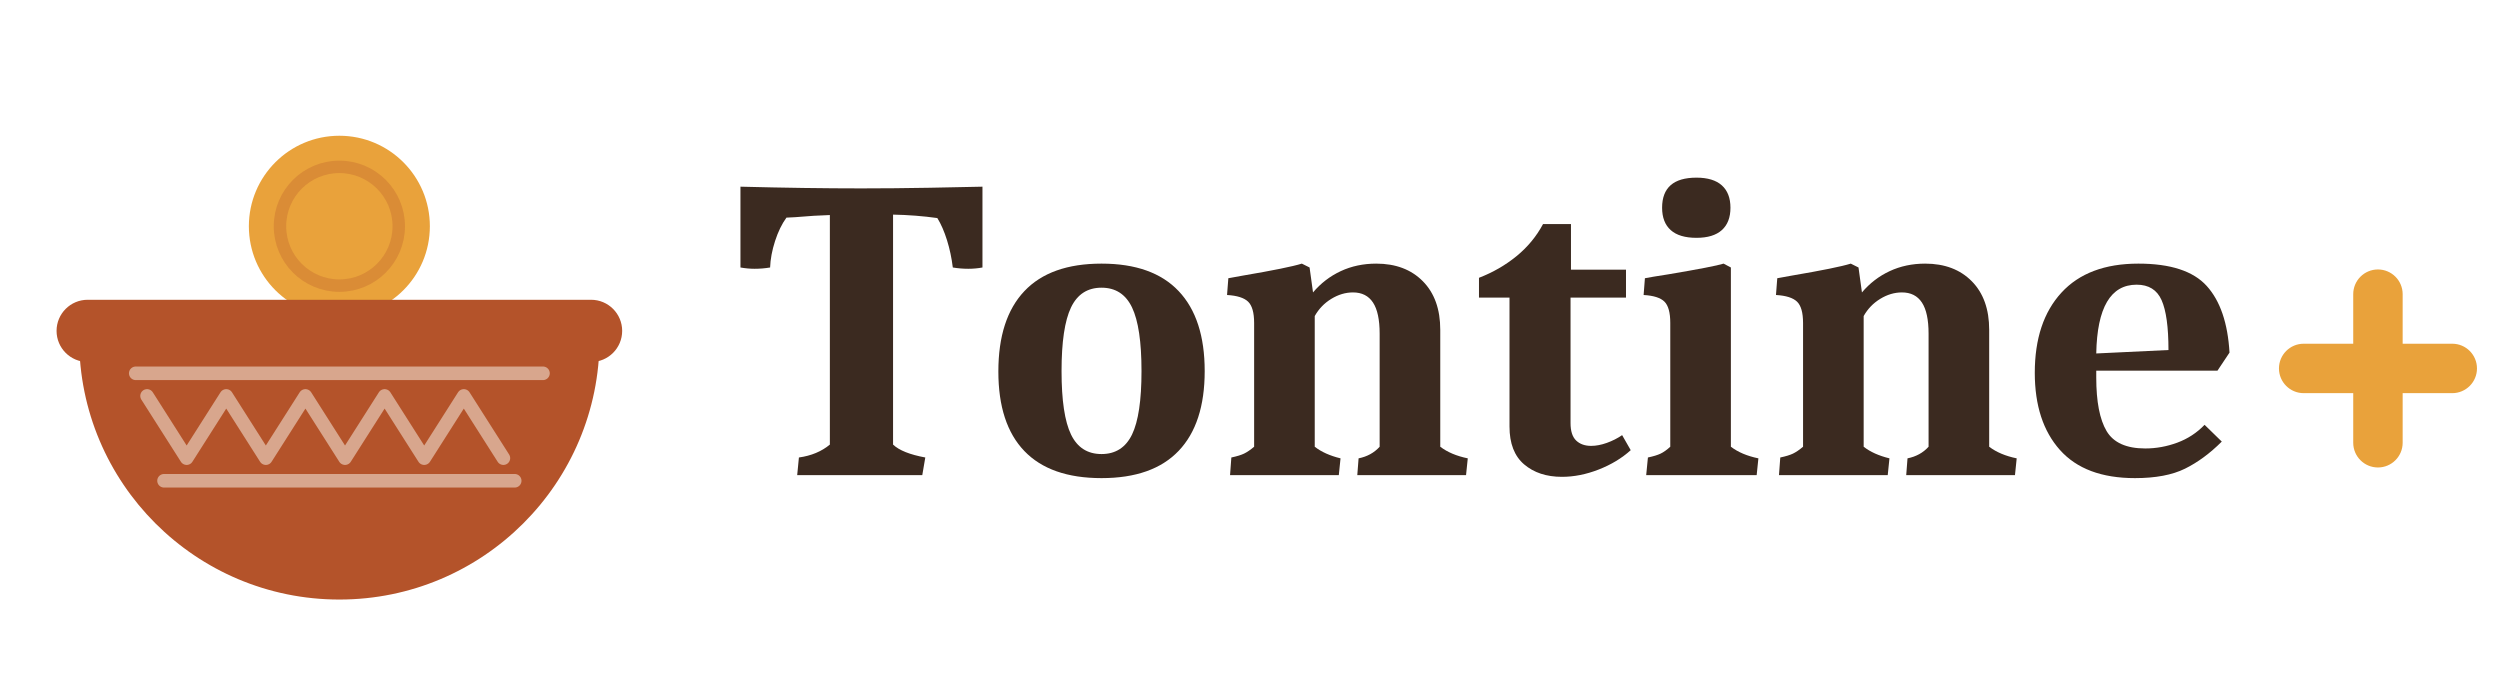
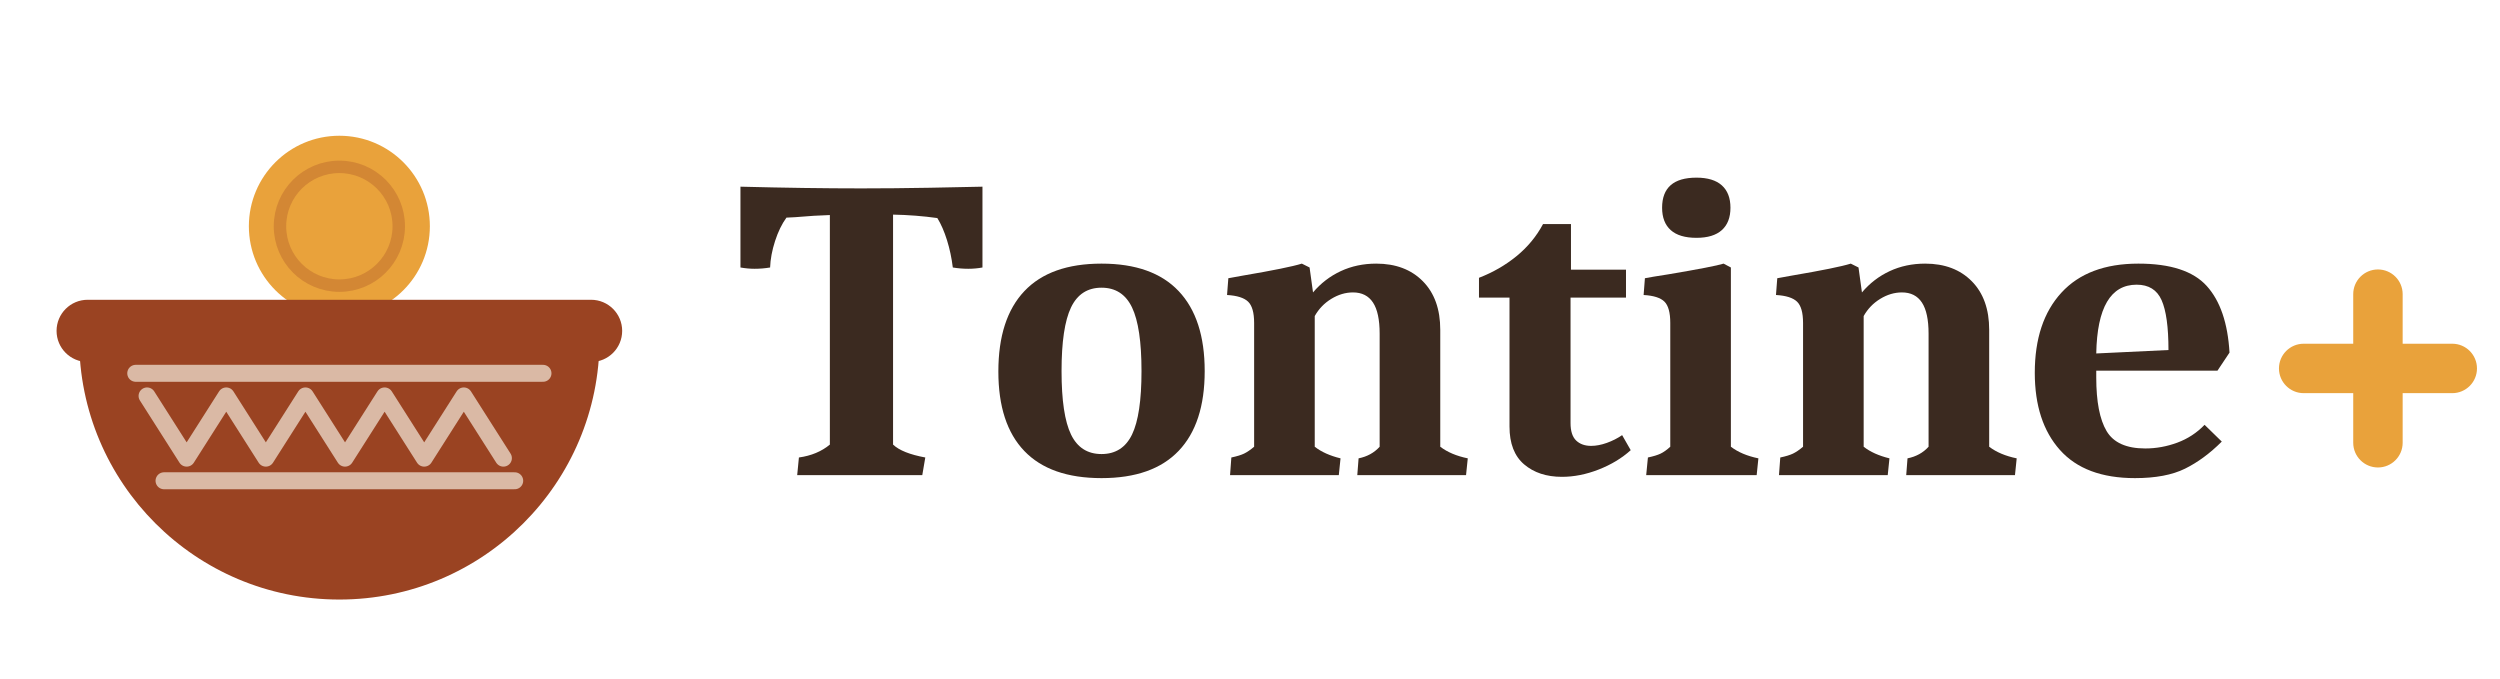
<svg xmlns="http://www.w3.org/2000/svg" viewBox="0 0 442 120" role="img" aria-label="TONTINE+">
  <circle cx="60" cy="40" r="16" fill="#E9A23B" />
-   <circle cx="60" cy="40" r="10.5" fill="none" stroke="#B4532A" stroke-opacity=".28" stroke-width="2.2" />
-   <path d="M14 60H106A46 46 0 0 1 14 60Z" fill="#B4532A" />
-   <rect x="10" y="53" width="100" height="11" rx="5.5" fill="#B4532A" />
-   <g fill="none" stroke="#F6EBDD" stroke-opacity=".55" stroke-width="2.4" stroke-linecap="round" stroke-linejoin="round">
+   <circle cx="60" cy="40" r="10.5" fill="none" stroke="#9A4322" stroke-opacity=".28" stroke-width="2.2" />
+   <path d="M14 60H106A46 46 0 0 1 14 60Z" fill="#9A4322" />
+   <rect x="10" y="53" width="100" height="11" rx="5.5" fill="#9A4322" />
+   <g fill="none" stroke="#F6EBDD" stroke-opacity=".7" stroke-width="3" stroke-linecap="round" stroke-linejoin="round">
    <path d="M24 66H96" />
    <polyline points="26,70 33,81 40,70 47,81 54,70 61,81 68,70 75,81 82,70 89,81" />
    <path d="M29 85H91" />
  </g>
  <g fill="#3B2A20">
    <path transform="translate(130.00 84.00) scale(0.076 -0.076)" d="M220 71V605Q185 604 139 600L119 599Q103 577 92.5 544.5Q82 512 81 483Q63 480 45 480Q29 480 12 483V671Q166 667 293 667Q369 667 452.5 668.5Q536 670 575 671V483Q559 480 542 480Q524 480 506 483Q502 516 492.5 546.5Q483 577 470 598Q420 605 367 606V71Q388 51 442 41L435 0H144L148 41Q191 47 220 71Z" />
    <path transform="translate(174.61 84.00) scale(0.076 -0.076)" d="M25 241Q25 364 85.5 428.0Q146 492 265 492Q384 492 444.5 428.0Q505 364 505 242Q505 120 444.5 56.5Q384 -7 265 -7Q146 -7 85.5 56.0Q25 119 25 241ZM358 242Q358 344 336.0 390.0Q314 436 265 436Q216 436 194.0 390.0Q172 344 172 242Q172 140 194.0 94.5Q216 49 265 49Q314 49 336.0 94.5Q358 140 358 242Z" />
    <path transform="translate(214.89 84.00) scale(0.076 -0.076)" d="M90 66V354Q90 390 76.0 403.5Q62 417 27 419L30 458L63 464Q169 482 201 492L219 483L227 425Q254 457 291.5 474.5Q329 492 374 492Q442 492 482.5 451.0Q523 410 523 338V66Q548 47 587 39L583 0H330L333 39Q363 45 382 66V329Q382 378 366.5 401.5Q351 425 320 425Q294 425 269.5 410.0Q245 395 231 370V66Q254 48 291 39L287 0H34L37 41Q56 45 66.5 50.0Q77 55 90 66Z" />
    <path transform="translate(260.80 84.00) scale(0.076 -0.076)" d="M80 113V413H9V459Q58 478 96.5 509.5Q135 541 158 584H223V478H351V413H222V121Q222 93 235.0 80.5Q248 68 270 68Q287 68 306.5 75.0Q326 82 342 93L362 58Q331 30 287.5 13.0Q244 -4 202 -4Q148 -4 114.0 25.0Q80 54 80 113Z" />
    <path transform="translate(288.54 84.00) scale(0.076 -0.076)" d="M89 66V354Q89 390 75.5 403.5Q62 417 27 419L30 458Q45 461 84 467Q191 485 213 492L230 483V66Q255 47 294 39L290 0H33L37 41Q56 45 66.5 50.0Q77 55 89 66ZM70 622Q70 692 150 692Q189 692 209.0 674.0Q229 656 229 622Q229 588 209.0 570.0Q189 552 150 552Q110 552 90.0 570.0Q70 588 70 622Z" />
    <path transform="translate(311.94 84.00) scale(0.076 -0.076)" d="M90 66V354Q90 390 76.0 403.5Q62 417 27 419L30 458L63 464Q169 482 201 492L219 483L227 425Q254 457 291.5 474.5Q329 492 374 492Q442 492 482.5 451.0Q523 410 523 338V66Q548 47 587 39L583 0H330L333 39Q363 45 382 66V329Q382 378 366.5 401.5Q351 425 320 425Q294 425 269.5 410.0Q245 395 231 370V66Q254 48 291 39L287 0H34L37 41Q56 45 66.5 50.0Q77 55 90 66Z" />
    <path transform="translate(357.85 84.00) scale(0.076 -0.076)" d="M25 238Q25 357 87.0 424.5Q149 492 266 492Q378 492 425.0 440.0Q472 388 478 285L450 243H168V227Q168 143 192.0 102.5Q216 62 282 62Q320 62 356.5 75.5Q393 89 420 117L460 78Q419 37 374.5 15.0Q330 -7 258 -7Q142 -7 83.5 58.5Q25 124 25 238ZM262 443Q171 443 168 283L336 291Q336 371 320.0 407.0Q304 443 262 443Z" />
  </g>
  <g fill="#E9A23B">
    <rect x="402.92" y="60.77" width="35.01" height="8.74" rx="4.37" />
    <rect x="416.05" y="47.64" width="8.74" height="35.01" rx="4.37" />
  </g>
</svg>
